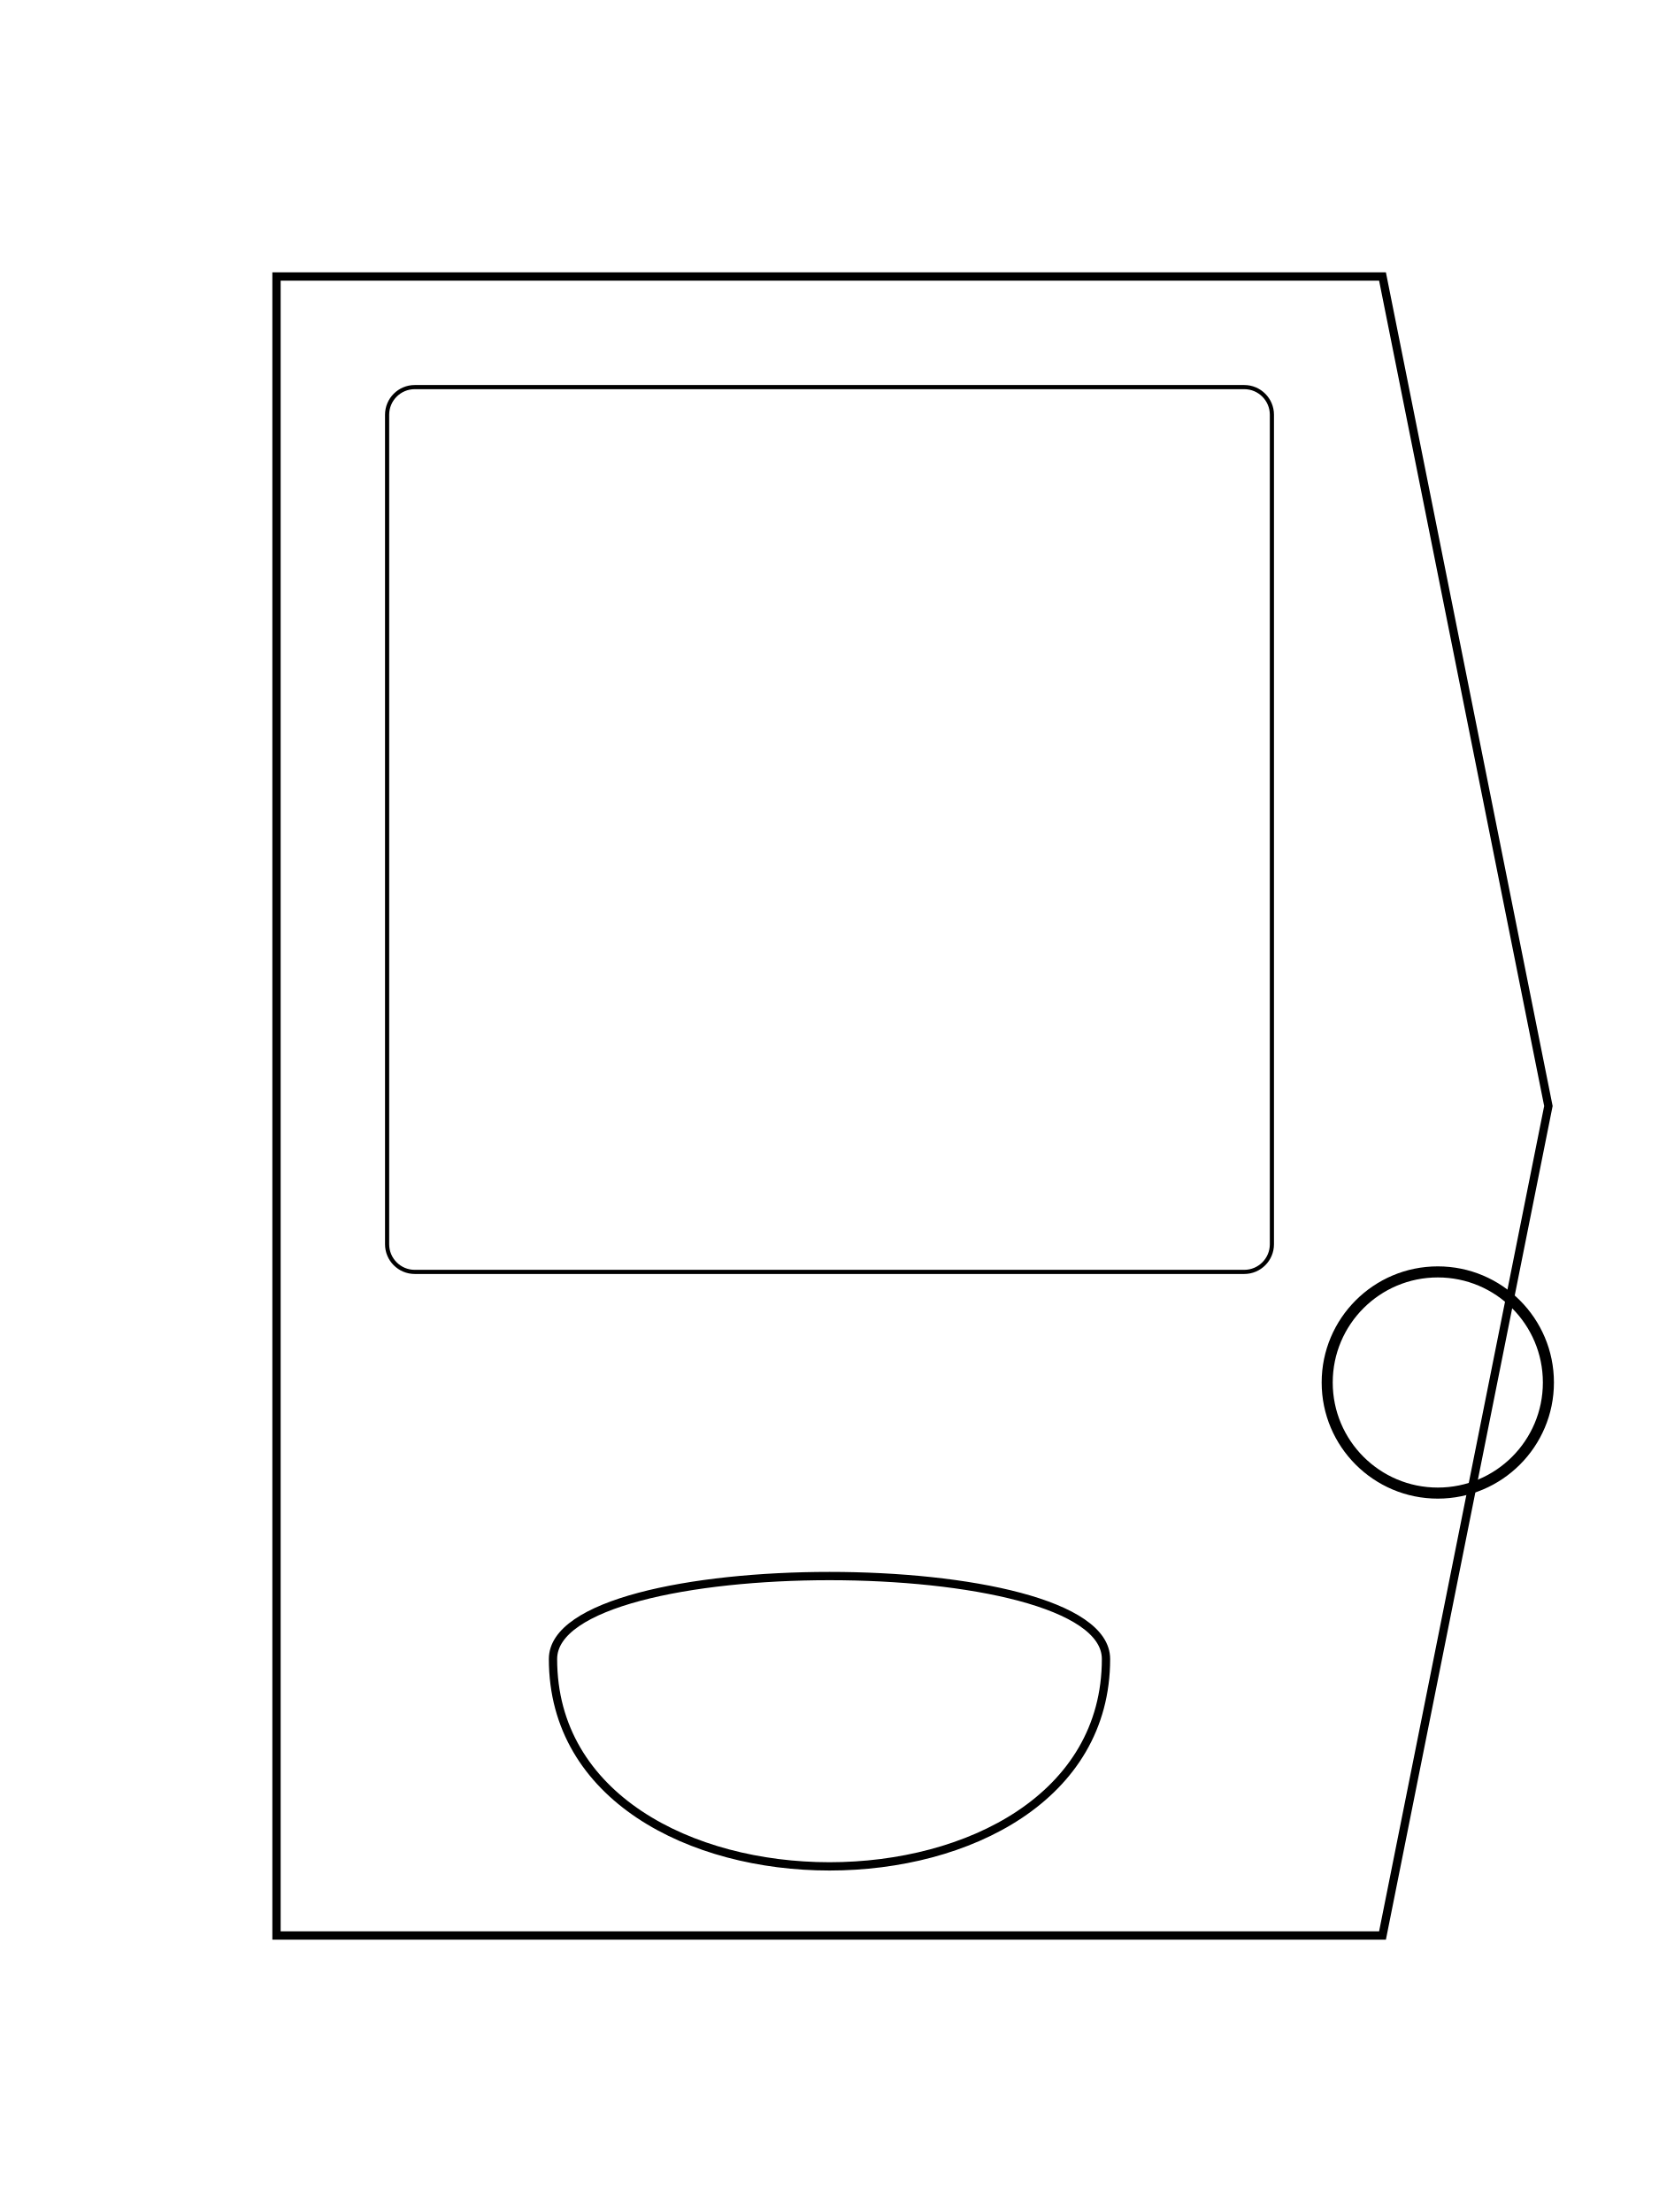
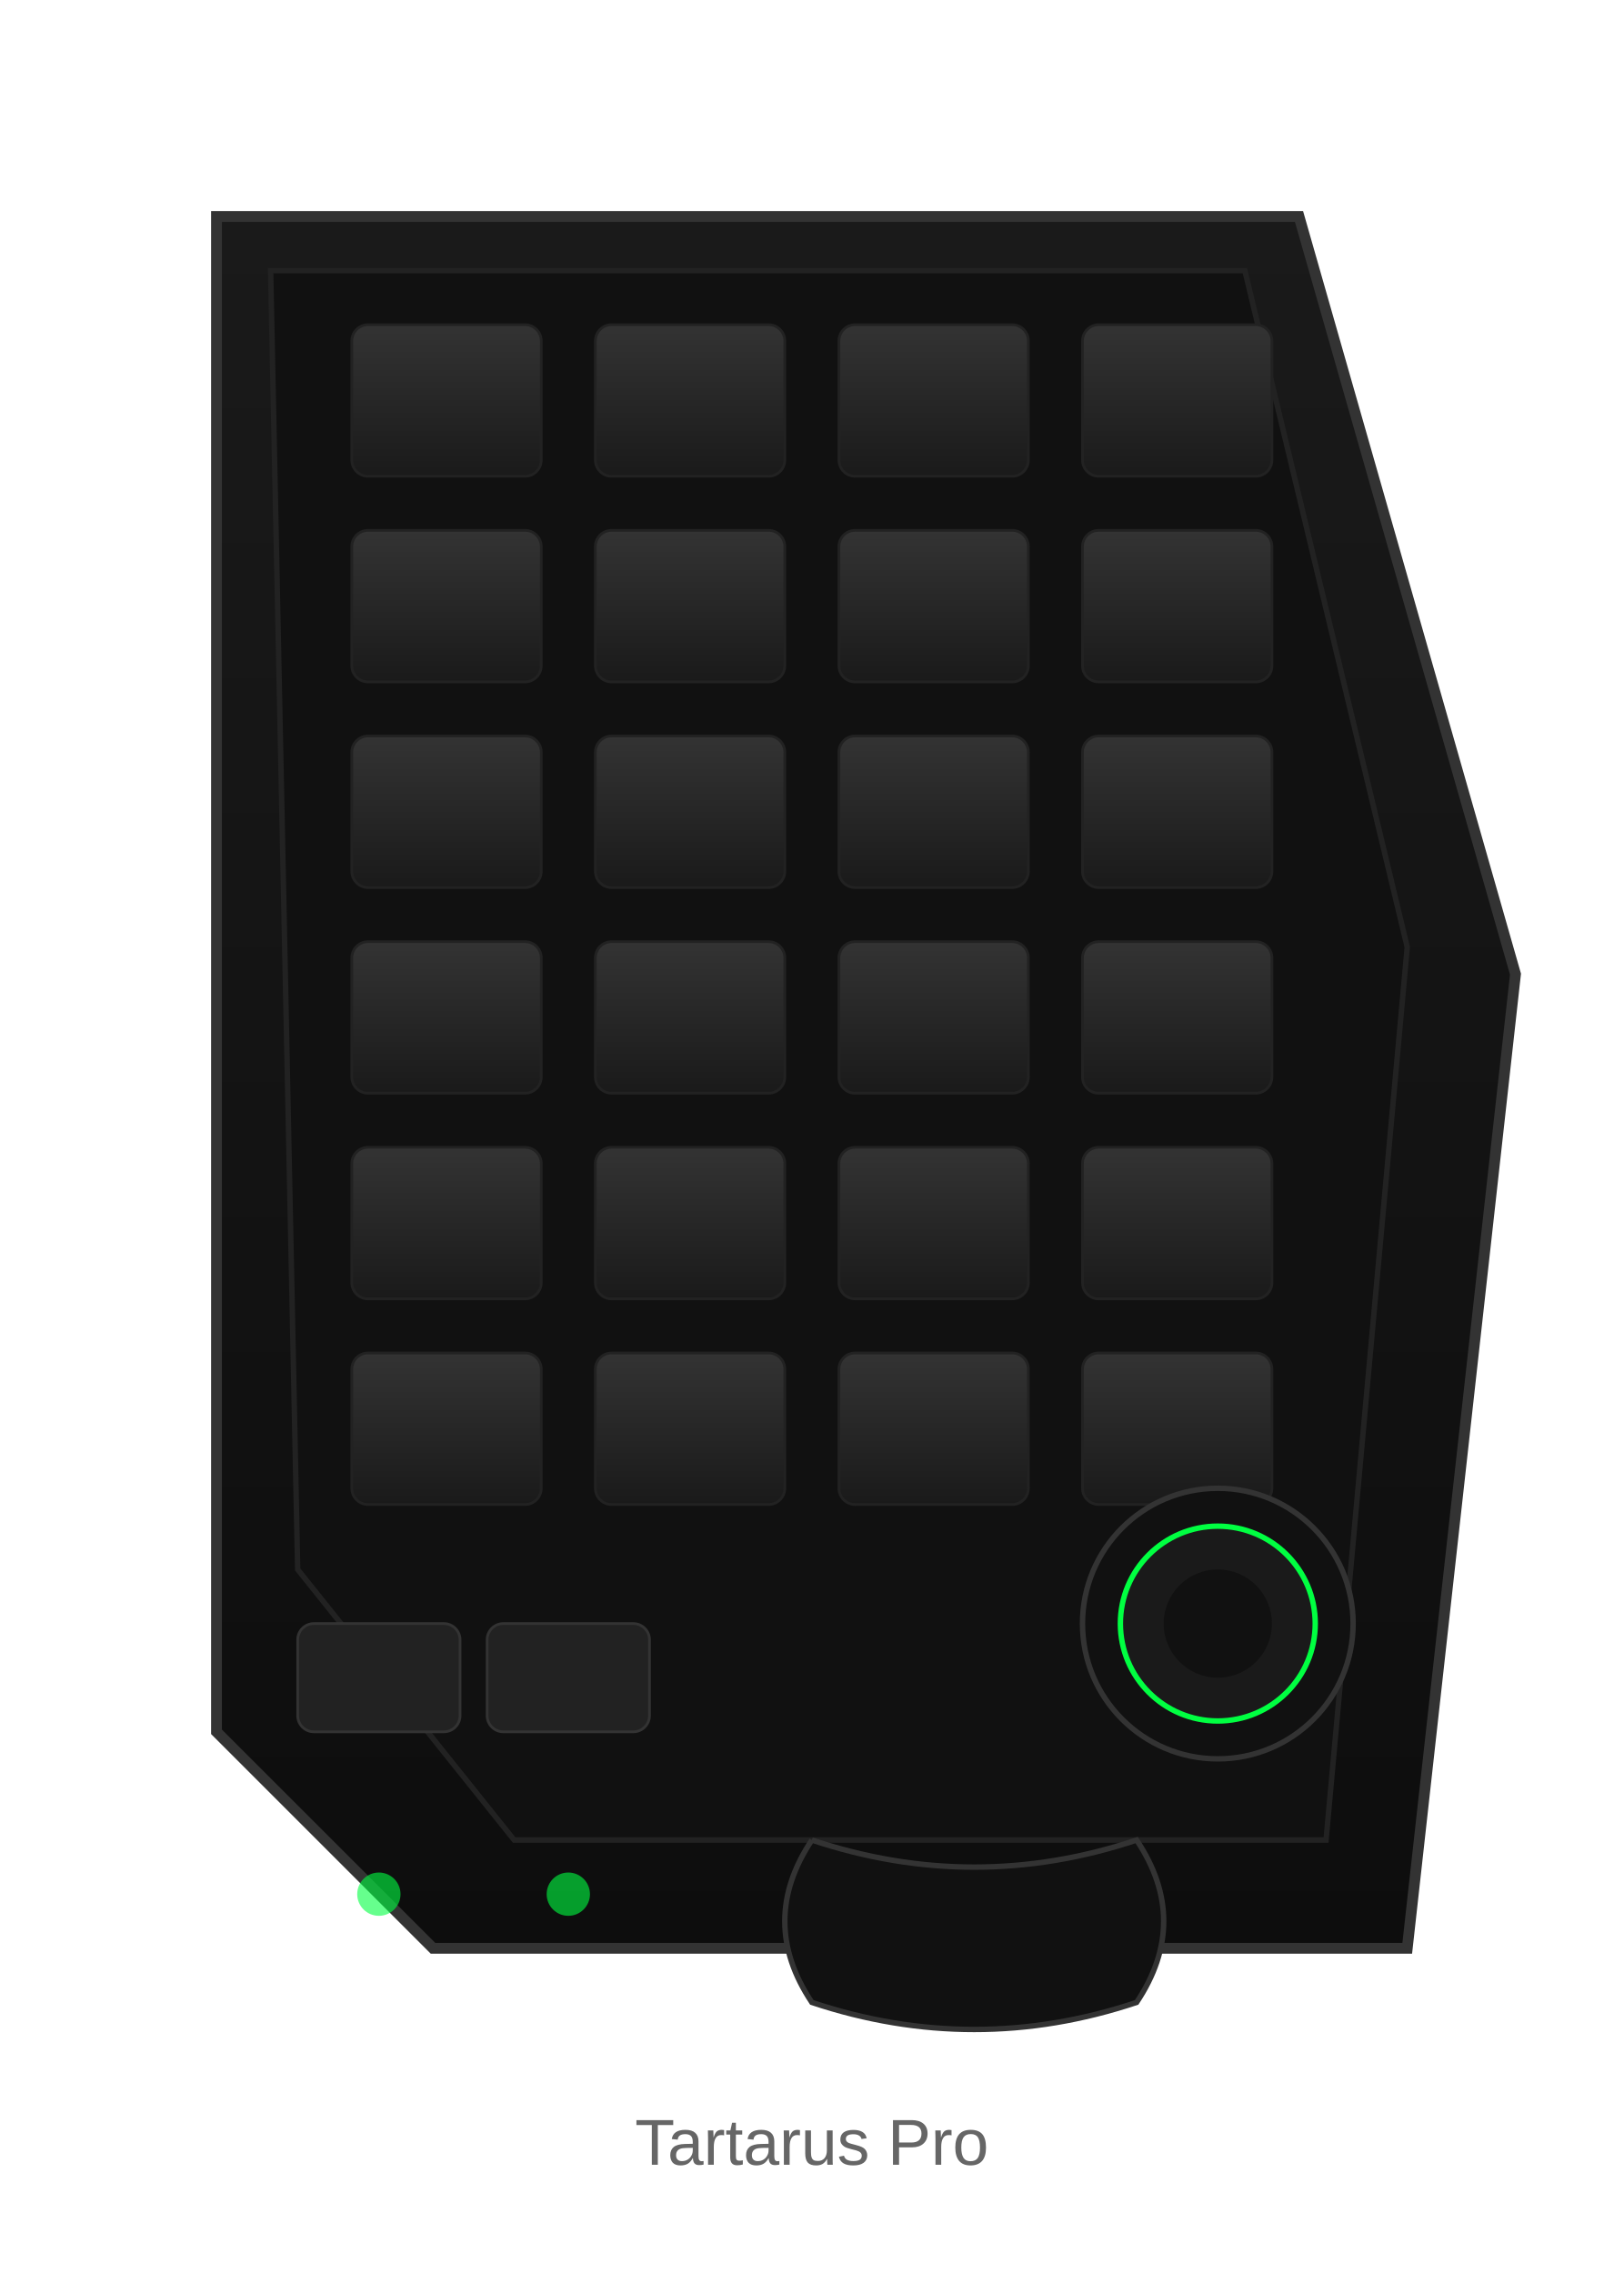
- <svg xmlns="http://www.w3.org/2000/svg" viewBox="0 0 300 400" fill="none" stroke="currentColor">
-   <path d="M 50 50 L 250 50 L 280 200 L 250 350 L 50 350 Z" stroke-width="1.5" />
-   <rect x="70" y="70" width="160" height="160" rx="5" stroke-width="0.75" />
-   <circle cx="260" cy="250" r="20" stroke-width="2" />
-   <path d="M 100 300 C 100 280 200 280 200 300 C 200 350 100 350 100 300 Z" stroke-width="1.5" />
+ <svg xmlns="http://www.w3.org/2000/svg" viewBox="0 0 300 420">
+   <defs>
+     <linearGradient id="keypad-body" x1="0%" y1="0%" x2="0%" y2="100%">
+       <stop offset="0%" style="stop-color:#1a1a1a" />
+       <stop offset="100%" style="stop-color:#0d0d0d" />
+     </linearGradient>
+     <linearGradient id="key-cap" x1="0%" y1="0%" x2="0%" y2="100%">
+       <stop offset="0%" style="stop-color:#333" />
+       <stop offset="100%" style="stop-color:#1a1a1a" />
+     </linearGradient>
+   </defs>
+   <path d="M 40 40 L 240 40 L 280 180 L 260 360 L 80 360 L 40 320 Z" fill="url(#keypad-body)" stroke="#333" stroke-width="2" />
+   <path d="M 50 50 L 230 50 L 260 175 L 245 340 L 95 340 L 55 290 Z" fill="#111" stroke="#222" stroke-width="1" />
+   <g fill="url(#key-cap)" stroke="#222" stroke-width="0.5">
+     <rect x="65" y="60" width="35" height="28" rx="3" />
+     <rect x="110" y="60" width="35" height="28" rx="3" />
+     <rect x="155" y="60" width="35" height="28" rx="3" />
+     <rect x="200" y="60" width="35" height="28" rx="3" />
+     <rect x="65" y="98" width="35" height="28" rx="3" />
+     <rect x="110" y="98" width="35" height="28" rx="3" />
+     <rect x="155" y="98" width="35" height="28" rx="3" />
+     <rect x="200" y="98" width="35" height="28" rx="3" />
+     <rect x="65" y="136" width="35" height="28" rx="3" />
+     <rect x="110" y="136" width="35" height="28" rx="3" />
+     <rect x="155" y="136" width="35" height="28" rx="3" />
+     <rect x="200" y="136" width="35" height="28" rx="3" />
+     <rect x="65" y="174" width="35" height="28" rx="3" />
+     <rect x="110" y="174" width="35" height="28" rx="3" />
+     <rect x="155" y="174" width="35" height="28" rx="3" />
+     <rect x="200" y="174" width="35" height="28" rx="3" />
+     <rect x="65" y="212" width="35" height="28" rx="3" />
+     <rect x="110" y="212" width="35" height="28" rx="3" />
+     <rect x="155" y="212" width="35" height="28" rx="3" />
+     <rect x="200" y="212" width="35" height="28" rx="3" />
+     <rect x="65" y="250" width="35" height="28" rx="3" />
+     <rect x="110" y="250" width="35" height="28" rx="3" />
+     <rect x="155" y="250" width="35" height="28" rx="3" />
+     <rect x="200" y="250" width="35" height="28" rx="3" />
+   </g>
+   <ellipse cx="225" cy="300" rx="25" ry="25" fill="#111" stroke="#333" stroke-width="1" />
+   <ellipse cx="225" cy="300" rx="18" ry="18" fill="#1a1a1a" stroke="#00ff41" stroke-width="1" />
+   <ellipse cx="225" cy="300" rx="10" ry="10" fill="#111" />
+   <path d="M 150 340 Q 180 350 210 340 Q 220 355 210 370 Q 180 380 150 370 Q 140 355 150 340" fill="#111" stroke="#333" stroke-width="1" />
+   <rect x="55" y="300" width="30" height="20" rx="3" fill="#222" stroke="#333" stroke-width="0.5" />
+   <rect x="90" y="300" width="30" height="20" rx="3" fill="#222" stroke="#333" stroke-width="0.5" />
+   <circle cx="70" cy="350" r="4" fill="#00ff41" opacity="0.6" />
+   <circle cx="105" cy="350" r="4" fill="#00ff41" opacity="0.6" />
+   <text x="150" y="400" text-anchor="middle" font-family="Arial" font-size="12" fill="#666">Tartarus Pro</text>
</svg>
